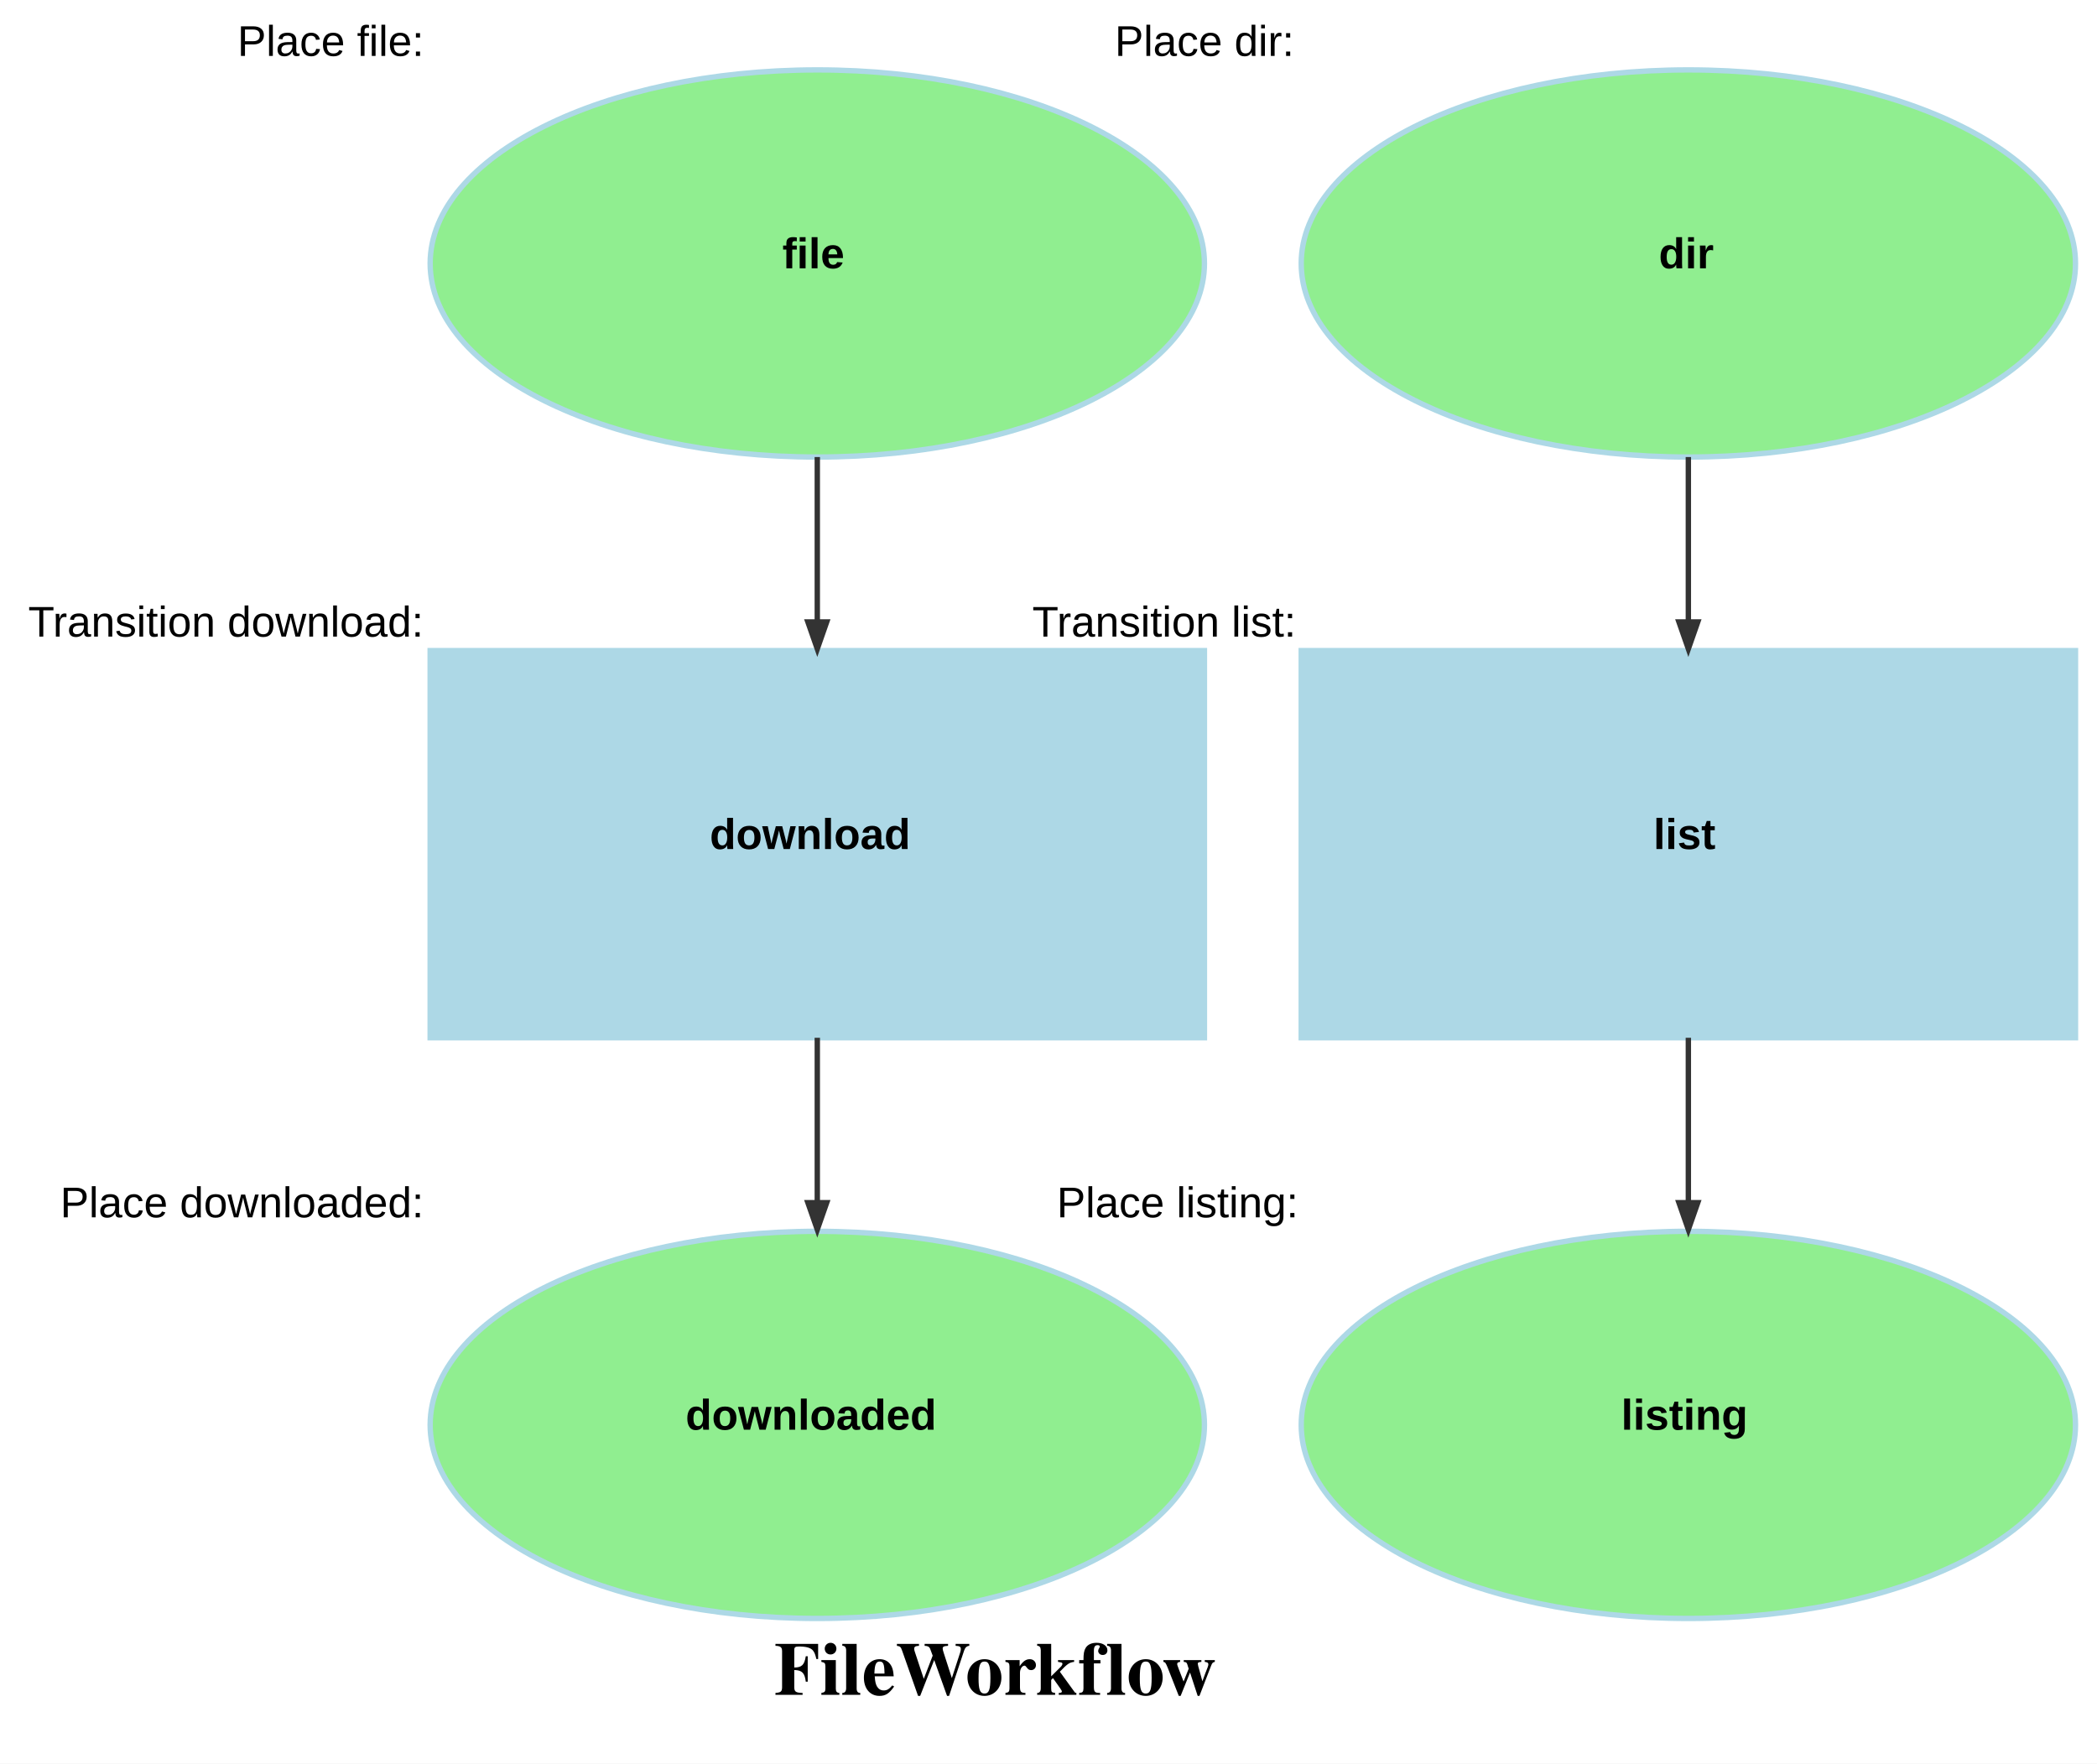
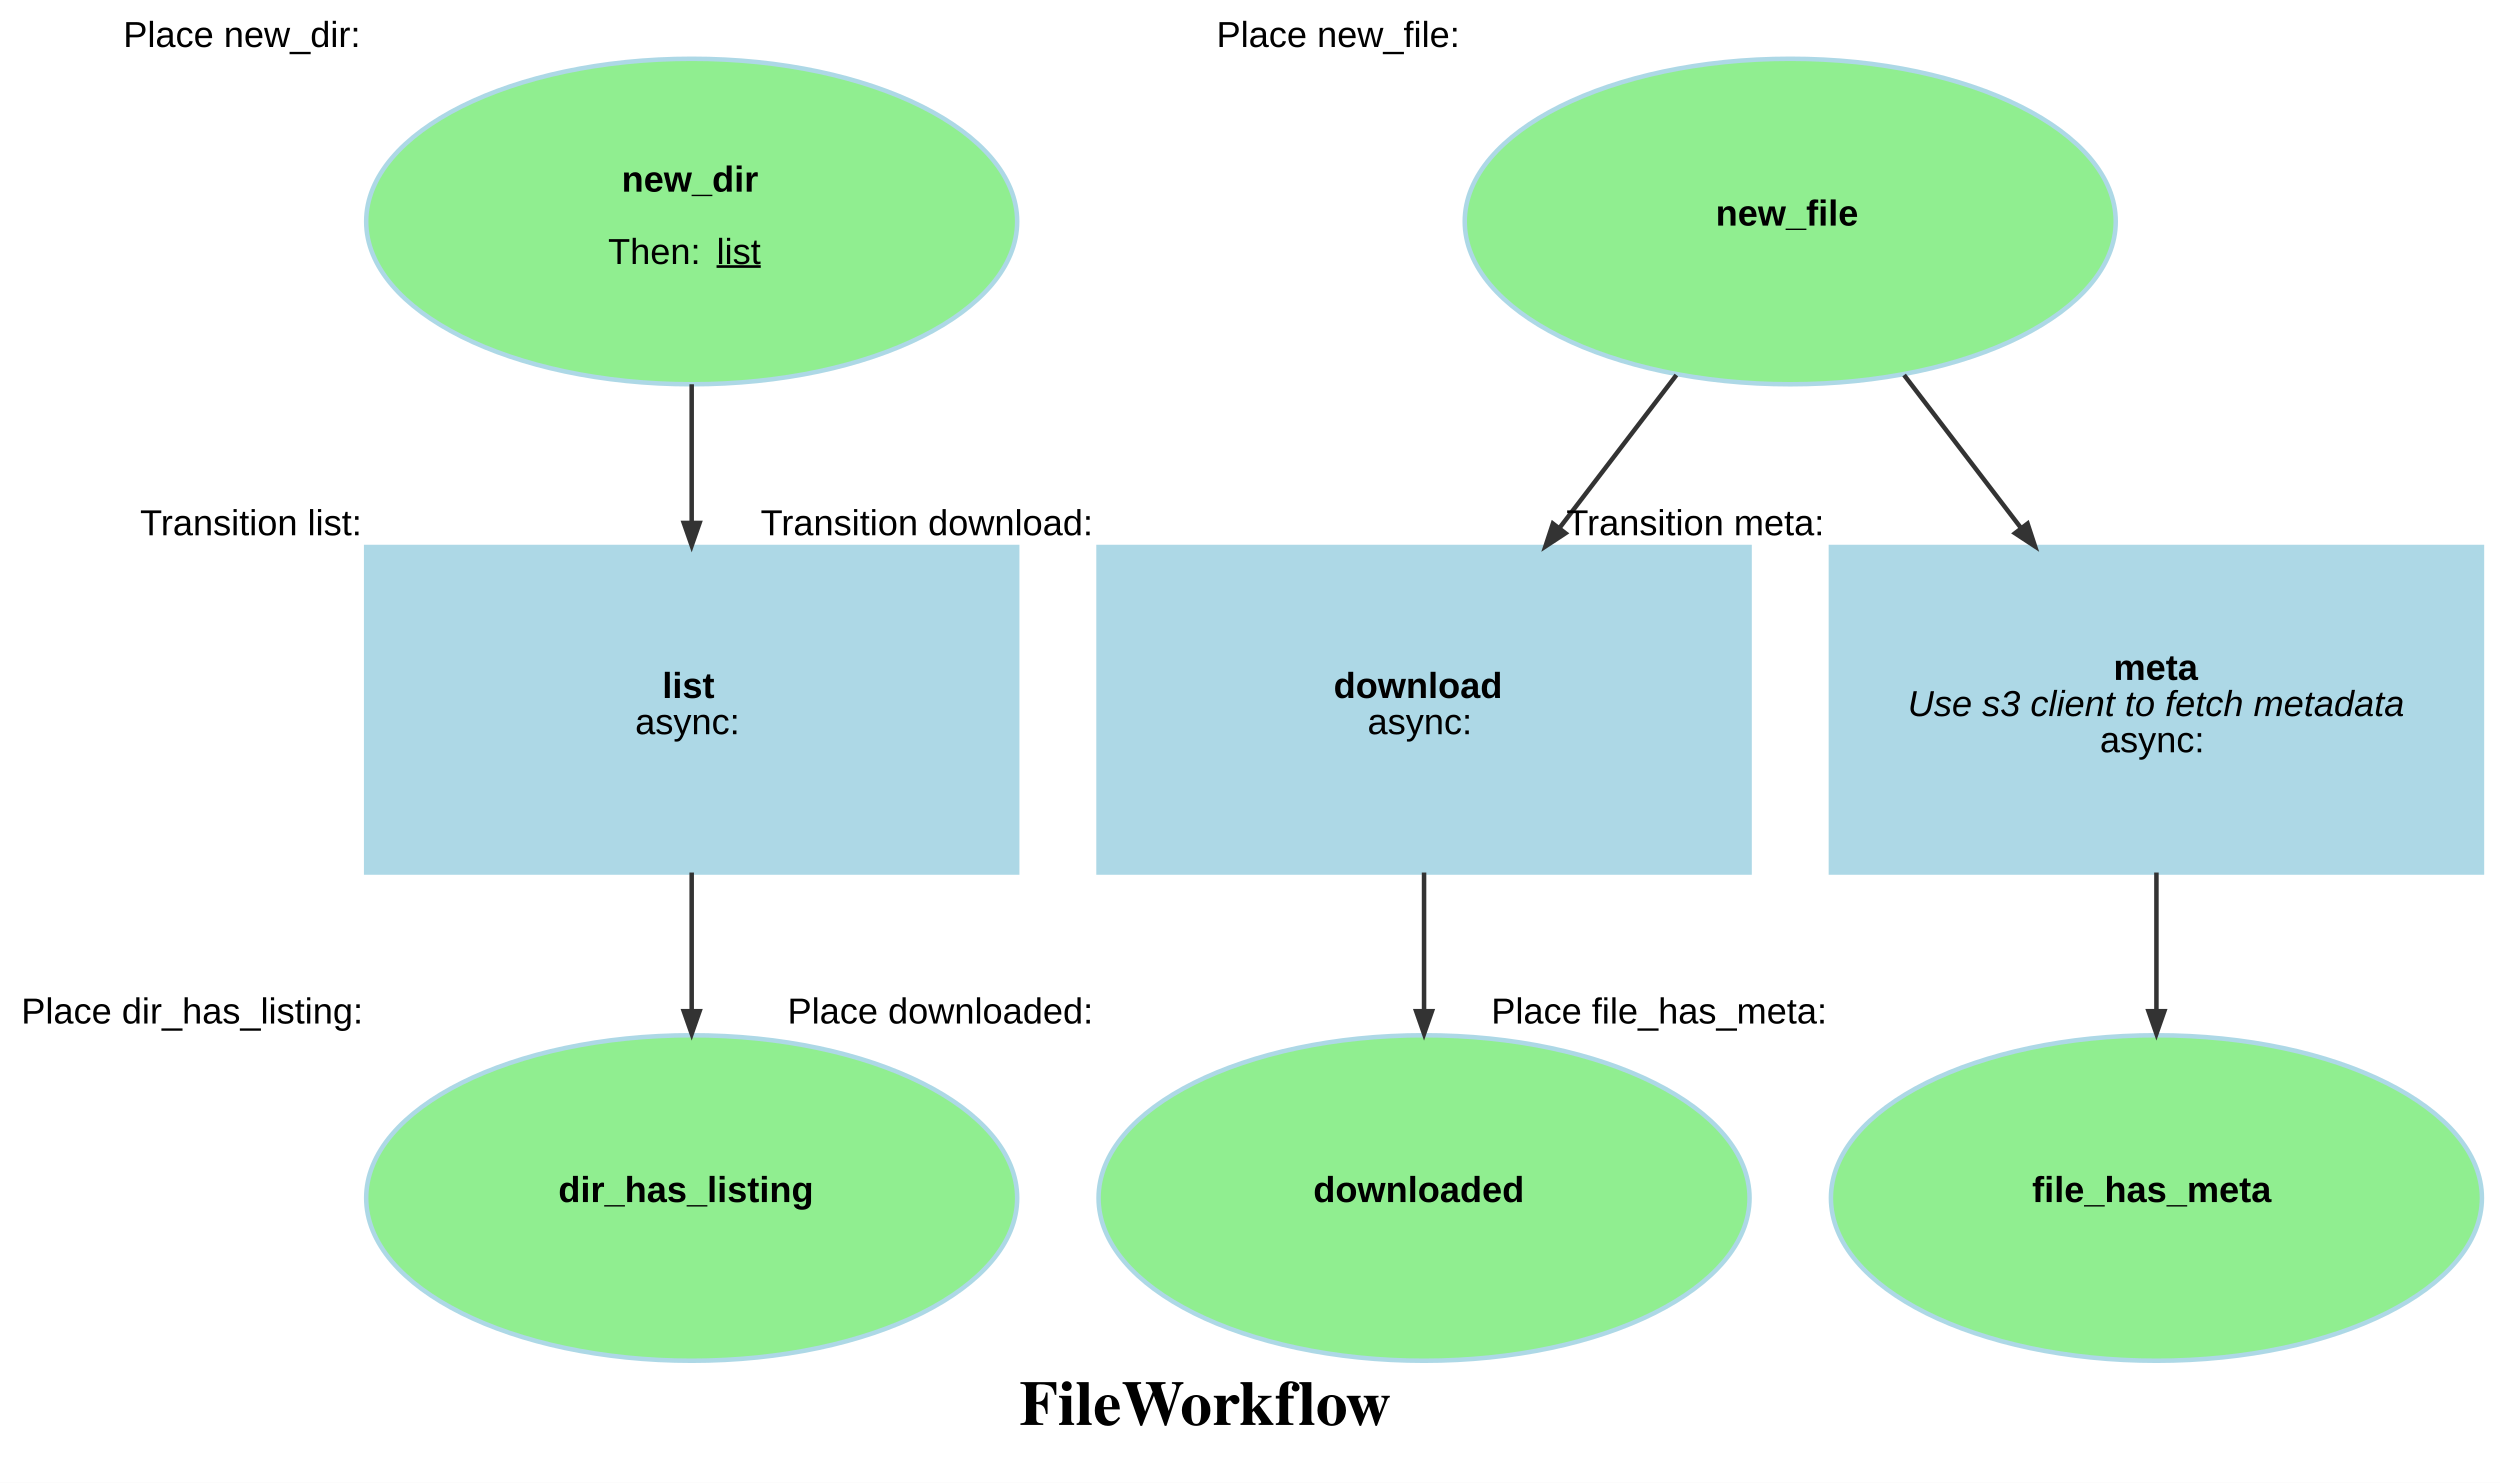
- <svg xmlns="http://www.w3.org/2000/svg" width="390pt" height="328pt" viewBox="0.00 0.00 390.00 328.00">
+ <svg xmlns="http://www.w3.org/2000/svg" width="553pt" height="328pt" viewBox="0.00 0.00 553.00 328.00">
  <g id="graph0" class="graph" transform="scale(1 1) rotate(0) translate(4 324)">
-     <polygon fill="white" stroke="transparent" points="-4,4 -4,-324 386,-324 386,4 -4,4" />
-     <text text-anchor="start" x="140" y="-8.8" font-family="Times,serif" font-weight="bold" font-size="14.00">FileWorkflow</text>
+     <polygon fill="white" stroke="transparent" points="-4,4 -4,-324 549,-324 549,4 -4,4" />
+     <text text-anchor="start" x="221.5" y="-8.8" font-family="Times,serif" font-weight="bold" font-size="14.00">FileWorkflow</text>
    <g id="node1" class="node">
-       <ellipse fill="lightgreen" stroke="lightBlue" cx="148" cy="-275" rx="72" ry="36" />
-       <text text-anchor="start" x="141.5" y="-274.1" font-family="Arial" font-weight="bold" font-size="8.00">file</text>
-       <text text-anchor="middle" x="57.5" y="-313.6" font-family="Arial" font-size="8.00">Place file: </text>
+       <ellipse fill="lightgreen" stroke="lightBlue" cx="149" cy="-275" rx="72" ry="36" />
+       <text text-anchor="start" x="133.5" y="-281.6" font-family="Arial" font-weight="bold" font-size="8.00">new_dir</text>
+       <text text-anchor="start" x="130.5" y="-265.6" font-family="Arial" font-size="8.00">Then: </text>
+       <text text-anchor="start" x="154.5" y="-265.6" font-family="Arial" text-decoration="underline" font-size="8.00">list</text>
+       <text text-anchor="start" x="164.5" y="-265.6" font-family="Arial" font-size="8.00"> </text>
+       <text text-anchor="middle" x="49.5" y="-313.6" font-family="Arial" font-size="8.00">Place new_dir: </text>
    </g>
    <g id="node6" class="node">
-       <polygon fill="lightBlue" stroke="lightBlue" points="220,-203 76,-203 76,-131 220,-131 220,-203" />
-       <text text-anchor="start" x="128" y="-166.1" font-family="Arial" font-weight="bold" font-size="8.00">download</text>
-       <text text-anchor="middle" x="38" y="-205.6" font-family="Arial" font-size="8.00">Transition download: </text>
+       <polygon fill="lightBlue" stroke="lightBlue" points="221,-203 77,-203 77,-131 221,-131 221,-203" />
+       <text text-anchor="start" x="142.5" y="-169.6" font-family="Arial" font-weight="bold" font-size="8.00">list</text>
+       <text text-anchor="start" x="136.5" y="-161.6" font-family="Arial" font-size="8.00">async: </text>
+       <text text-anchor="middle" x="51.5" y="-205.6" font-family="Arial" font-size="8.00">Transition list: </text>
+     </g>
+     <g id="edge1" class="edge">
+       <path fill="none" stroke="#333333" d="M149,-239C149,-229.24 149,-218.56 149,-208.51" />
+       <polygon fill="#333333" stroke="#333333" points="150.75,-208.33 149,-203.33 147.25,-208.33 150.75,-208.33" />
+     </g>
+     <g id="node2" class="node">
+       <ellipse fill="lightgreen" stroke="lightBlue" cx="392" cy="-275" rx="72" ry="36" />
+       <text text-anchor="start" x="375.5" y="-274.1" font-family="Arial" font-weight="bold" font-size="8.00">new_file</text>
+       <text text-anchor="middle" x="292" y="-313.6" font-family="Arial" font-size="8.00">Place new_file: </text>
+     </g>
+     <g id="node7" class="node">
+       <polygon fill="lightBlue" stroke="lightBlue" points="383,-203 239,-203 239,-131 383,-131 383,-203" />
+       <text text-anchor="start" x="291" y="-169.6" font-family="Arial" font-weight="bold" font-size="8.00">download</text>
+       <text text-anchor="start" x="298.5" y="-161.6" font-family="Arial" font-size="8.00">async: </text>
+       <text text-anchor="middle" x="201" y="-205.6" font-family="Arial" font-size="8.00">Transition download: </text>
    </g>
    <g id="edge3" class="edge">
-       <path fill="none" stroke="#333333" d="M148,-239C148,-229.24 148,-218.56 148,-208.51" />
-       <polygon fill="#333333" stroke="#333333" points="149.75,-208.33 148,-203.33 146.25,-208.33 149.75,-208.33" />
+       <path fill="none" stroke="#333333" d="M366.82,-241.04C358.63,-230.32 349.46,-218.33 340.95,-207.2" />
+       <polygon fill="#333333" stroke="#333333" points="342.28,-206.05 337.85,-203.14 339.5,-208.18 342.28,-206.05" />
    </g>
-     <g id="node2" class="node">
-       <ellipse fill="lightgreen" stroke="lightBlue" cx="310" cy="-59" rx="72" ry="36" />
-       <text text-anchor="start" x="297.5" y="-58.1" font-family="Arial" font-weight="bold" font-size="8.00">listing</text>
-       <text text-anchor="middle" x="215" y="-97.6" font-family="Arial" font-size="8.00">Place listing: </text>
+     <g id="node8" class="node">
+       <polygon fill="lightBlue" stroke="lightBlue" points="545,-203 401,-203 401,-131 545,-131 545,-203" />
+       <text text-anchor="start" x="463.5" y="-173.6" font-family="Arial" font-weight="bold" font-size="8.00">meta</text>
+       <text text-anchor="start" x="418" y="-165.6" font-family="Arial" font-style="italic" font-size="8.00">Use s3 client to fetch metadata</text>
+       <text text-anchor="start" x="460.5" y="-157.6" font-family="Arial" font-size="8.00">async: </text>
+       <text text-anchor="middle" x="371" y="-205.6" font-family="Arial" font-size="8.00">Transition meta: </text>
+     </g>
+     <g id="edge5" class="edge">
+       <path fill="none" stroke="#333333" d="M417.18,-241.04C425.37,-230.32 434.54,-218.33 443.05,-207.2" />
+       <polygon fill="#333333" stroke="#333333" points="444.5,-208.18 446.15,-203.14 441.72,-206.05 444.5,-208.18" />
    </g>
    <g id="node3" class="node">
-       <ellipse fill="lightgreen" stroke="lightBlue" cx="148" cy="-59" rx="72" ry="36" />
-       <text text-anchor="start" x="123.5" y="-58.1" font-family="Arial" font-weight="bold" font-size="8.00">downloaded</text>
-       <text text-anchor="middle" x="41" y="-97.6" font-family="Arial" font-size="8.00">Place downloaded: </text>
+       <ellipse fill="lightgreen" stroke="lightBlue" cx="149" cy="-59" rx="72" ry="36" />
+       <text text-anchor="start" x="119.5" y="-58.1" font-family="Arial" font-weight="bold" font-size="8.00">dir_has_listing</text>
+       <text text-anchor="middle" x="38.5" y="-97.6" font-family="Arial" font-size="8.00">Place dir_has_listing: </text>
    </g>
    <g id="node4" class="node">
-       <ellipse fill="lightgreen" stroke="lightBlue" cx="310" cy="-275" rx="72" ry="36" />
-       <text text-anchor="start" x="304.5" y="-274.1" font-family="Arial" font-weight="bold" font-size="8.00">dir</text>
-       <text text-anchor="middle" x="220" y="-313.6" font-family="Arial" font-size="8.00">Place dir: </text>
+       <ellipse fill="lightgreen" stroke="lightBlue" cx="311" cy="-59" rx="72" ry="36" />
+       <text text-anchor="start" x="286.5" y="-58.1" font-family="Arial" font-weight="bold" font-size="8.00">downloaded</text>
+       <text text-anchor="middle" x="204" y="-97.6" font-family="Arial" font-size="8.00">Place downloaded: </text>
    </g>
    <g id="node5" class="node">
-       <polygon fill="lightBlue" stroke="lightBlue" points="382,-203 238,-203 238,-131 382,-131 382,-203" />
-       <text text-anchor="start" x="303.5" y="-166.1" font-family="Arial" font-weight="bold" font-size="8.00">list</text>
-       <text text-anchor="middle" x="212.5" y="-205.6" font-family="Arial" font-size="8.00">Transition list: </text>
-     </g>
-     <g id="edge1" class="edge">
-       <path fill="none" stroke="#333333" d="M310,-239C310,-229.24 310,-218.56 310,-208.51" />
-       <polygon fill="#333333" stroke="#333333" points="311.75,-208.33 310,-203.33 308.25,-208.33 311.75,-208.33" />
+       <ellipse fill="lightgreen" stroke="lightBlue" cx="473" cy="-59" rx="72" ry="36" />
+       <text text-anchor="start" x="445.5" y="-58.1" font-family="Arial" font-weight="bold" font-size="8.00">file_has_meta</text>
+       <text text-anchor="middle" x="363" y="-97.6" font-family="Arial" font-size="8.00">Place file_has_meta: </text>
    </g>
    <g id="edge2" class="edge">
-       <path fill="none" stroke="#333333" d="M310,-131C310,-121.24 310,-110.56 310,-100.51" />
-       <polygon fill="#333333" stroke="#333333" points="311.75,-100.33 310,-95.33 308.25,-100.33 311.75,-100.33" />
+       <path fill="none" stroke="#333333" d="M149,-131C149,-121.24 149,-110.56 149,-100.51" />
+       <polygon fill="#333333" stroke="#333333" points="150.75,-100.33 149,-95.33 147.25,-100.33 150.75,-100.33" />
    </g>
    <g id="edge4" class="edge">
-       <path fill="none" stroke="#333333" d="M148,-131C148,-121.24 148,-110.56 148,-100.51" />
-       <polygon fill="#333333" stroke="#333333" points="149.75,-100.33 148,-95.33 146.25,-100.33 149.75,-100.33" />
+       <path fill="none" stroke="#333333" d="M311,-131C311,-121.24 311,-110.56 311,-100.51" />
+       <polygon fill="#333333" stroke="#333333" points="312.75,-100.33 311,-95.33 309.25,-100.33 312.75,-100.33" />
+     </g>
+     <g id="edge6" class="edge">
+       <path fill="none" stroke="#333333" d="M473,-131C473,-121.24 473,-110.56 473,-100.51" />
+       <polygon fill="#333333" stroke="#333333" points="474.75,-100.33 473,-95.33 471.25,-100.33 474.75,-100.33" />
    </g>
  </g>
</svg>
